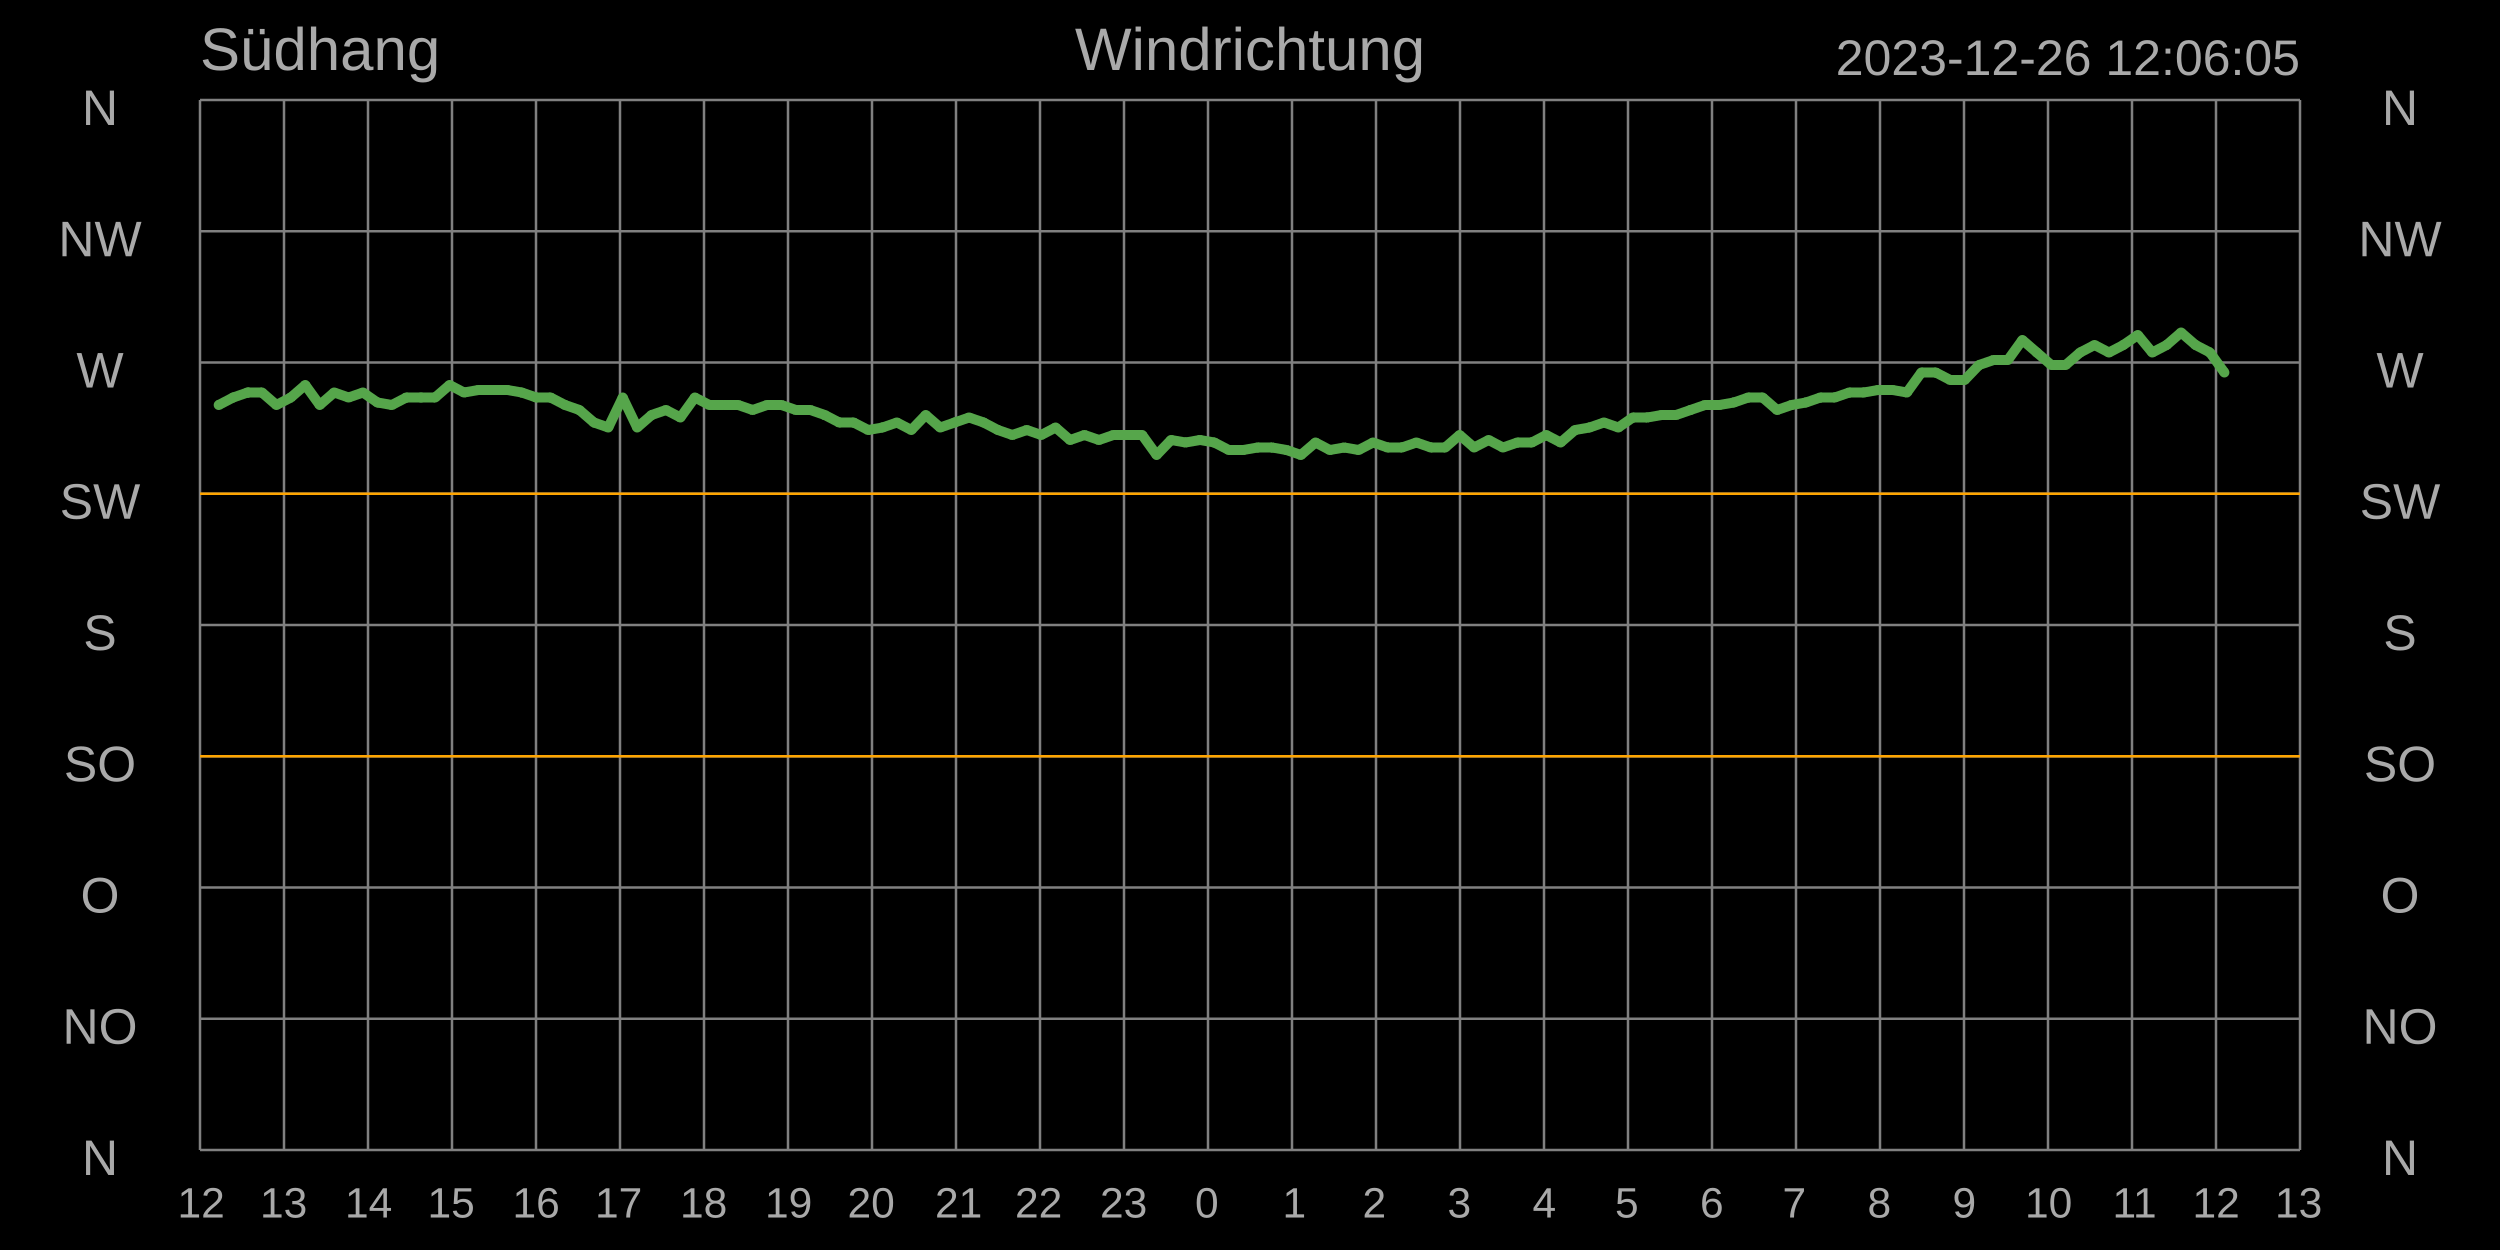
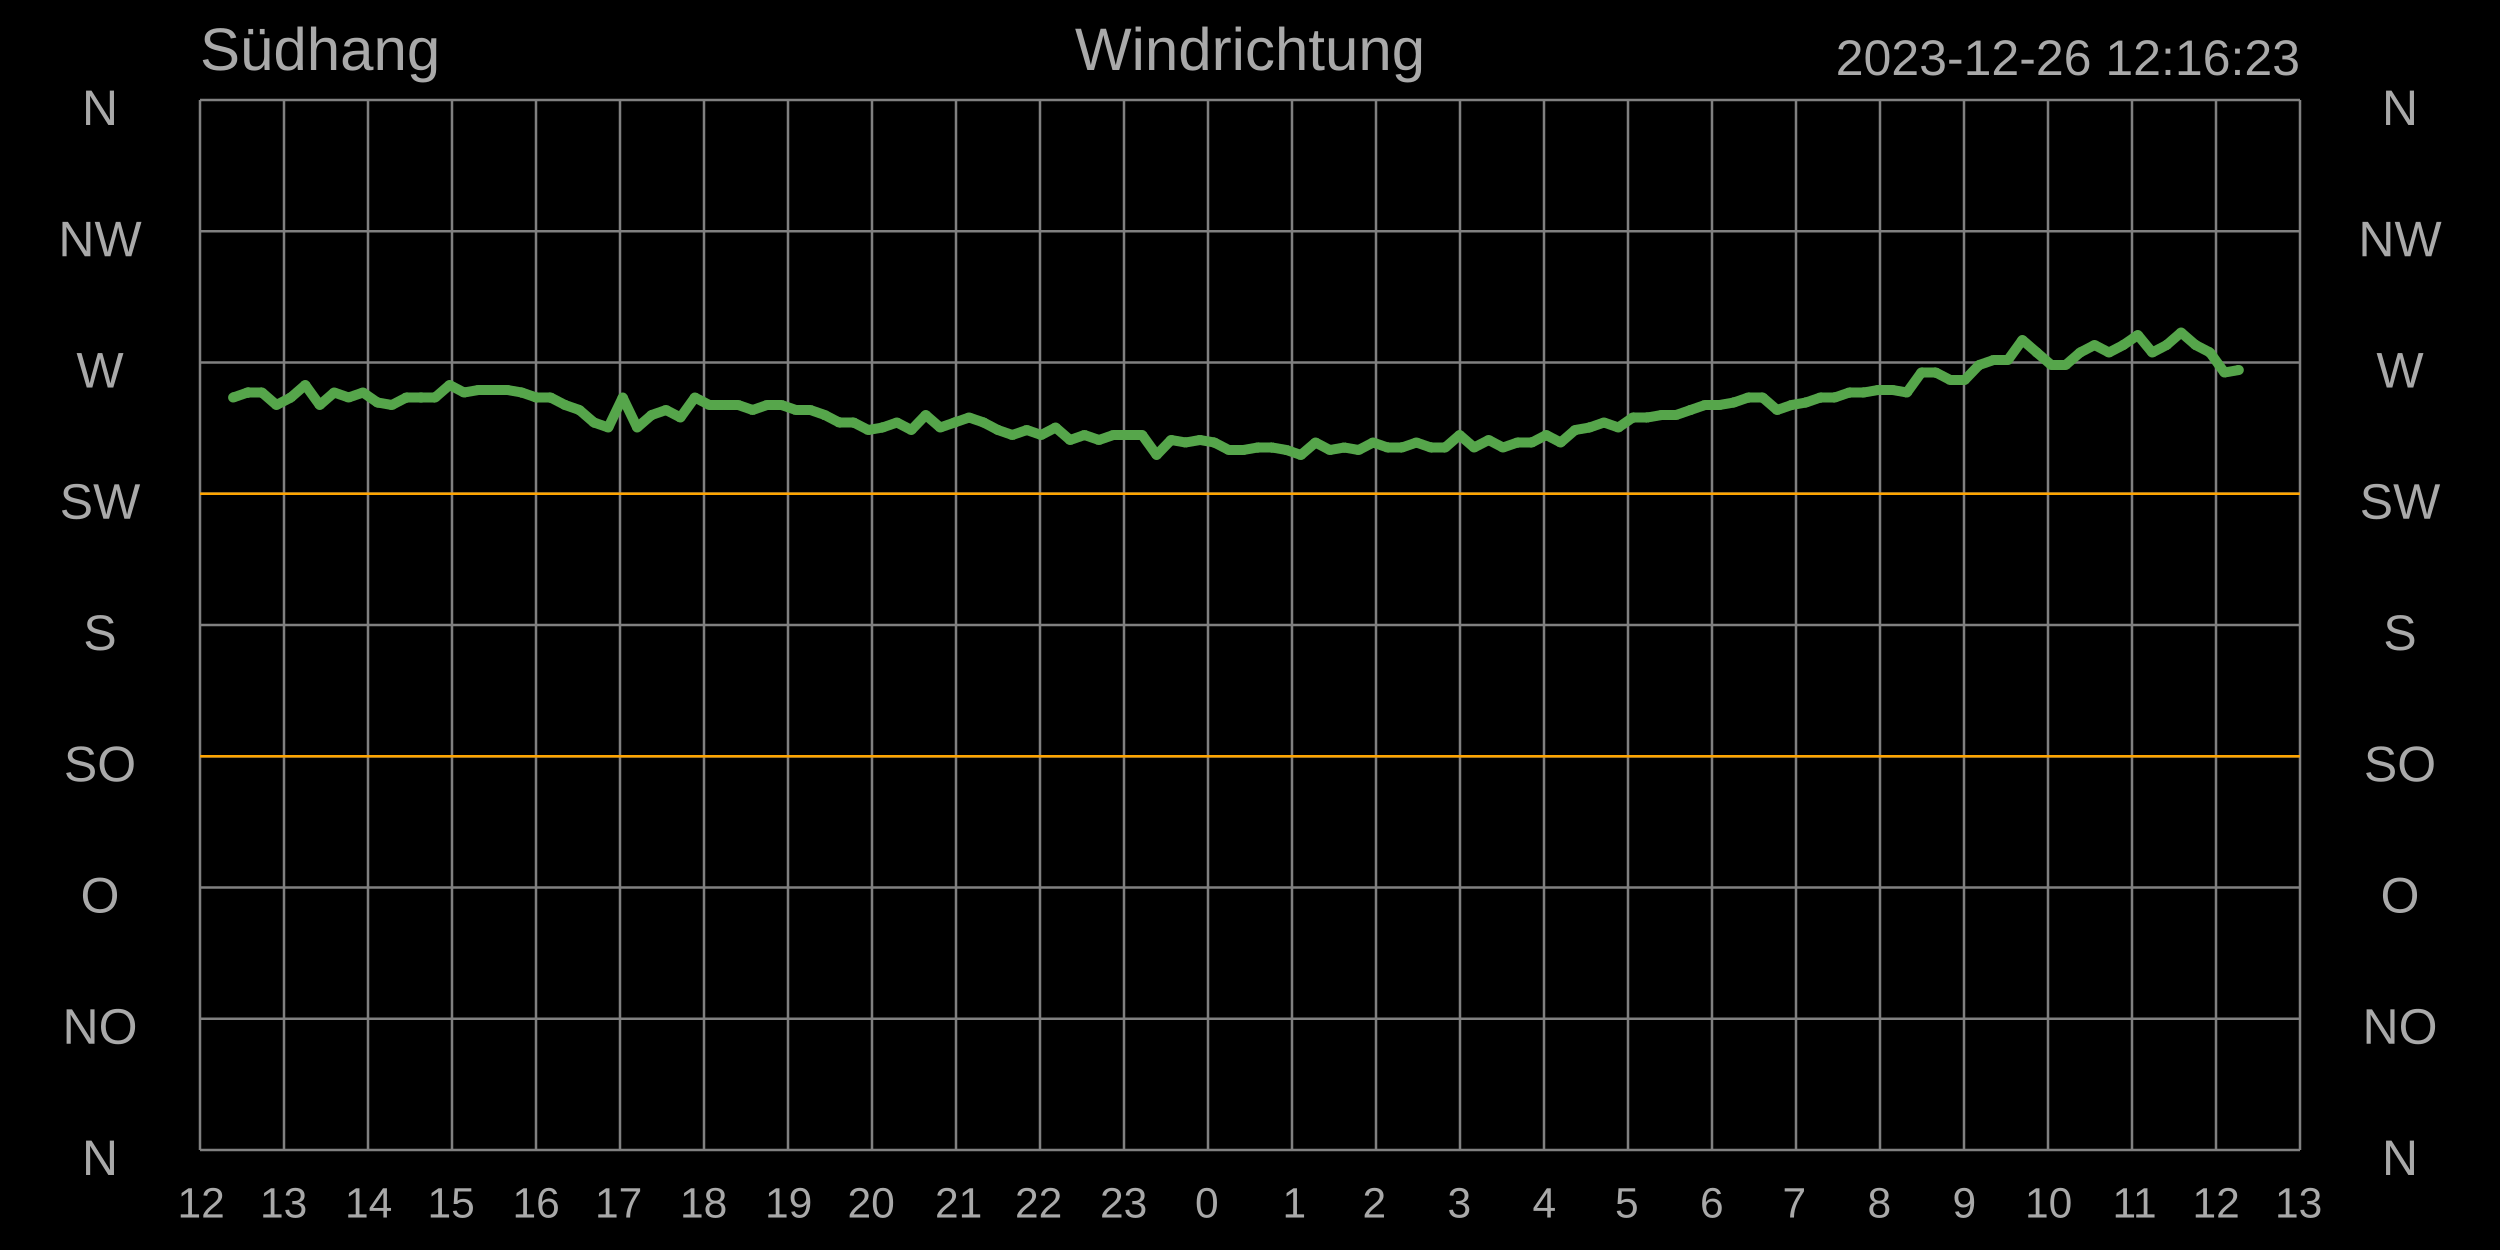
<svg xmlns="http://www.w3.org/2000/svg" baseProfile="full" height="500" version="1.1" width="1000">
  <defs />
  <rect fill="#000000" height="500" width="1000" x="0" y="0" />
  <line stroke="#808080" x1="80" x2="920" y1="40.0" y2="40.0" />
  <line stroke="#808080" x1="80" x2="920" y1="92.5" y2="92.5" />
  <line stroke="#808080" x1="80" x2="920" y1="145.0" y2="145.0" />
  <line stroke="#808080" x1="80" x2="920" y1="197.5" y2="197.5" />
  <line stroke="#808080" x1="80" x2="920" y1="250.0" y2="250.0" />
  <line stroke="#808080" x1="80" x2="920" y1="302.5" y2="302.5" />
  <line stroke="#808080" x1="80" x2="920" y1="355.0" y2="355.0" />
  <line stroke="#808080" x1="80" x2="920" y1="407.5" y2="407.5" />
  <line stroke="#808080" x1="80" x2="920" y1="460.0" y2="460.0" />
  <line stroke="#808080" x1="80.0" x2="80.0" y1="40" y2="460" />
  <line stroke="#808080" x1="113.6" x2="113.6" y1="40" y2="460" />
  <line stroke="#808080" x1="147.2" x2="147.2" y1="40" y2="460" />
  <line stroke="#808080" x1="180.8" x2="180.8" y1="40" y2="460" />
  <line stroke="#808080" x1="214.4" x2="214.4" y1="40" y2="460" />
  <line stroke="#808080" x1="248" x2="248" y1="40" y2="460" />
  <line stroke="#808080" x1="281.6" x2="281.6" y1="40" y2="460" />
  <line stroke="#808080" x1="315.2" x2="315.2" y1="40" y2="460" />
  <line stroke="#808080" x1="348.8" x2="348.8" y1="40" y2="460" />
  <line stroke="#808080" x1="382.4" x2="382.4" y1="40" y2="460" />
  <line stroke="#808080" x1="416" x2="416" y1="40" y2="460" />
  <line stroke="#808080" x1="449.6" x2="449.6" y1="40" y2="460" />
  <line stroke="#808080" x1="483.2" x2="483.2" y1="40" y2="460" />
  <line stroke="#808080" x1="516.8" x2="516.8" y1="40" y2="460" />
  <line stroke="#808080" x1="550.4" x2="550.4" y1="40" y2="460" />
  <line stroke="#808080" x1="584" x2="584" y1="40" y2="460" />
  <line stroke="#808080" x1="617.6" x2="617.6" y1="40" y2="460" />
  <line stroke="#808080" x1="651.2" x2="651.2" y1="40" y2="460" />
  <line stroke="#808080" x1="684.8" x2="684.8" y1="40" y2="460" />
  <line stroke="#808080" x1="718.4" x2="718.4" y1="40" y2="460" />
  <line stroke="#808080" x1="752" x2="752" y1="40" y2="460" />
  <line stroke="#808080" x1="785.6" x2="785.6" y1="40" y2="460" />
  <line stroke="#808080" x1="819.2" x2="819.2" y1="40" y2="460" />
  <line stroke="#808080" x1="852.8" x2="852.8" y1="40" y2="460" />
  <line stroke="#808080" x1="886.4" x2="886.4" y1="40" y2="460" />
  <line stroke="#808080" x1="920" x2="920" y1="40" y2="460" />
  <text fill="#A9A9A9" font-size="20px" style="font-family:Arial" text-anchor="middle" x="40.0" y="50.0"> N</text>
  <text fill="#A9A9A9" font-size="20px" style="font-family:Arial" text-anchor="middle" x="40.0" y="102.5">NW</text>
  <text fill="#A9A9A9" font-size="20px" style="font-family:Arial" text-anchor="middle" x="40.0" y="155.0"> W</text>
  <text fill="#A9A9A9" font-size="20px" style="font-family:Arial" text-anchor="middle" x="40.0" y="207.5">SW</text>
  <text fill="#A9A9A9" font-size="20px" style="font-family:Arial" text-anchor="middle" x="40.0" y="260.0"> S</text>
  <text fill="#A9A9A9" font-size="20px" style="font-family:Arial" text-anchor="middle" x="40.0" y="312.5">SO</text>
  <text fill="#A9A9A9" font-size="20px" style="font-family:Arial" text-anchor="middle" x="40.0" y="365.0"> O</text>
  <text fill="#A9A9A9" font-size="20px" style="font-family:Arial" text-anchor="middle" x="40.0" y="417.5">NO</text>
  <text fill="#A9A9A9" font-size="20px" style="font-family:Arial" text-anchor="middle" x="40.0" y="470.0"> N</text>
  <text fill="#A9A9A9" font-size="20px" style="font-family:Arial" text-anchor="middle" x="960.0" y="50.0"> N</text>
  <text fill="#A9A9A9" font-size="20px" style="font-family:Arial" text-anchor="middle" x="960.0" y="102.5">NW</text>
  <text fill="#A9A9A9" font-size="20px" style="font-family:Arial" text-anchor="middle" x="960.0" y="155.0"> W</text>
  <text fill="#A9A9A9" font-size="20px" style="font-family:Arial" text-anchor="middle" x="960.0" y="207.5">SW</text>
  <text fill="#A9A9A9" font-size="20px" style="font-family:Arial" text-anchor="middle" x="960.0" y="260.0"> S</text>
  <text fill="#A9A9A9" font-size="20px" style="font-family:Arial" text-anchor="middle" x="960.0" y="312.5">SO</text>
  <text fill="#A9A9A9" font-size="20px" style="font-family:Arial" text-anchor="middle" x="960.0" y="365.0"> O</text>
  <text fill="#A9A9A9" font-size="20px" style="font-family:Arial" text-anchor="middle" x="960.0" y="417.5">NO</text>
  <text fill="#A9A9A9" font-size="20px" style="font-family:Arial" text-anchor="middle" x="960.0" y="470.0"> N</text>
  <text fill="#A9A9A9" font-size="17px" style="font-family:Arial" text-anchor="start" x="71" y="487">12</text>
  <text fill="#A9A9A9" font-size="17px" style="font-family:Arial" text-anchor="start" x="104" y="487">13</text>
  <text fill="#A9A9A9" font-size="17px" style="font-family:Arial" text-anchor="start" x="138" y="487">14</text>
  <text fill="#A9A9A9" font-size="17px" style="font-family:Arial" text-anchor="start" x="171" y="487">15</text>
  <text fill="#A9A9A9" font-size="17px" style="font-family:Arial" text-anchor="start" x="205" y="487">16</text>
  <text fill="#A9A9A9" font-size="17px" style="font-family:Arial" text-anchor="start" x="238" y="487">17</text>
  <text fill="#A9A9A9" font-size="17px" style="font-family:Arial" text-anchor="start" x="272" y="487">18</text>
  <text fill="#A9A9A9" font-size="17px" style="font-family:Arial" text-anchor="start" x="306" y="487">19</text>
  <text fill="#A9A9A9" font-size="17px" style="font-family:Arial" text-anchor="start" x="339" y="487">20</text>
  <text fill="#A9A9A9" font-size="17px" style="font-family:Arial" text-anchor="start" x="374" y="487">21</text>
  <text fill="#A9A9A9" font-size="17px" style="font-family:Arial" text-anchor="start" x="406" y="487">22</text>
  <text fill="#A9A9A9" font-size="17px" style="font-family:Arial" text-anchor="start" x="440" y="487">23</text>
  <text fill="#A9A9A9" font-size="17px" style="font-family:Arial" text-anchor="start" x="478" y="487">0</text>
  <text fill="#A9A9A9" font-size="17px" style="font-family:Arial" text-anchor="start" x="513" y="487">1</text>
  <text fill="#A9A9A9" font-size="17px" style="font-family:Arial" text-anchor="start" x="545" y="487">2</text>
  <text fill="#A9A9A9" font-size="17px" style="font-family:Arial" text-anchor="start" x="579" y="487">3</text>
  <text fill="#A9A9A9" font-size="17px" style="font-family:Arial" text-anchor="start" x="613" y="487">4</text>
  <text fill="#A9A9A9" font-size="17px" style="font-family:Arial" text-anchor="start" x="646" y="487">5</text>
  <text fill="#A9A9A9" font-size="17px" style="font-family:Arial" text-anchor="start" x="680" y="487">6</text>
  <text fill="#A9A9A9" font-size="17px" style="font-family:Arial" text-anchor="start" x="713" y="487">7</text>
  <text fill="#A9A9A9" font-size="17px" style="font-family:Arial" text-anchor="start" x="747" y="487">8</text>
  <text fill="#A9A9A9" font-size="17px" style="font-family:Arial" text-anchor="start" x="781" y="487">9</text>
  <text fill="#A9A9A9" font-size="17px" style="font-family:Arial" text-anchor="start" x="810" y="487">10</text>
  <text fill="#A9A9A9" font-size="17px" style="font-family:Arial" text-anchor="start" x="845" y="487">11</text>
  <text fill="#A9A9A9" font-size="17px" style="font-family:Arial" text-anchor="start" x="877" y="487">12</text>
  <text fill="#A9A9A9" font-size="17px" style="font-family:Arial" text-anchor="start" x="910" y="487">13</text>
  <line stroke="#FFA500" x1="80" x2="920" y1="302.5" y2="302.5" />
  <line stroke="#FFA500" x1="80" x2="920" y1="197.5" y2="197.5" />
-   <circle cx="87.476" cy="162" fill="#56a64b" r="2" />
  <circle cx="93.244" cy="159" fill="#56a64b" r="2" />
  <circle cx="99.021" cy="157" fill="#56a64b" r="2" />
  <circle cx="99.199" cy="157" fill="#56a64b" r="2" />
  <circle cx="104.789" cy="157" fill="#56a64b" r="2" />
  <circle cx="110.557" cy="162" fill="#56a64b" r="2" />
  <circle cx="116.335" cy="159" fill="#56a64b" r="2" />
  <circle cx="122.103" cy="154" fill="#56a64b" r="2" />
  <circle cx="127.88" cy="162" fill="#56a64b" r="2" />
  <circle cx="133.648" cy="157" fill="#56a64b" r="2" />
  <circle cx="139.416" cy="159" fill="#56a64b" r="2" />
  <circle cx="145.193" cy="157" fill="#56a64b" r="2" />
  <circle cx="150.961" cy="161" fill="#56a64b" r="2" />
  <circle cx="156.739" cy="162" fill="#56a64b" r="2" />
  <circle cx="162.507" cy="159" fill="#56a64b" r="2" />
  <circle cx="168.396" cy="159" fill="#56a64b" r="2" />
  <circle cx="174.052" cy="159" fill="#56a64b" r="2" />
  <circle cx="179.82" cy="154" fill="#56a64b" r="2" />
  <circle cx="185.597" cy="157" fill="#56a64b" r="2" />
  <circle cx="191.365" cy="156" fill="#56a64b" r="2" />
  <circle cx="197.143" cy="156" fill="#56a64b" r="2" />
  <circle cx="202.911" cy="156" fill="#56a64b" r="2" />
  <circle cx="208.679" cy="157" fill="#56a64b" r="2" />
  <circle cx="214.456" cy="159" fill="#56a64b" r="2" />
  <circle cx="220.224" cy="159" fill="#56a64b" r="2" />
  <circle cx="226.001" cy="162" fill="#56a64b" r="2" />
  <circle cx="231.769" cy="164" fill="#56a64b" r="2" />
  <circle cx="237.547" cy="169" fill="#56a64b" r="2" />
  <circle cx="243.315" cy="171" fill="#56a64b" r="2" />
  <circle cx="249.083" cy="159" fill="#56a64b" r="2" />
  <circle cx="254.86" cy="171" fill="#56a64b" r="2" />
  <circle cx="260.628" cy="166" fill="#56a64b" r="2" />
  <circle cx="266.405" cy="164" fill="#56a64b" r="2" />
  <circle cx="272.173" cy="167" fill="#56a64b" r="2" />
  <circle cx="277.941" cy="159" fill="#56a64b" r="2" />
  <circle cx="283.719" cy="162" fill="#56a64b" r="2" />
  <circle cx="289.487" cy="162" fill="#56a64b" r="2" />
  <circle cx="295.264" cy="162" fill="#56a64b" r="2" />
  <circle cx="301.032" cy="164" fill="#56a64b" r="2" />
  <circle cx="306.8" cy="162" fill="#56a64b" r="2" />
  <circle cx="312.577" cy="162" fill="#56a64b" r="2" />
  <circle cx="318.345" cy="164" fill="#56a64b" r="2" />
  <circle cx="324.123" cy="164" fill="#56a64b" r="2" />
  <circle cx="329.891" cy="166" fill="#56a64b" r="2" />
  <circle cx="335.659" cy="169" fill="#56a64b" r="2" />
  <circle cx="341.436" cy="169" fill="#56a64b" r="2" />
  <circle cx="347.269" cy="172" fill="#56a64b" r="2" />
  <circle cx="352.981" cy="171" fill="#56a64b" r="2" />
  <circle cx="358.749" cy="169" fill="#56a64b" r="2" />
  <circle cx="364.527" cy="172" fill="#56a64b" r="2" />
  <circle cx="370.295" cy="166" fill="#56a64b" r="2" />
  <circle cx="376.063" cy="171" fill="#56a64b" r="2" />
  <circle cx="381.84" cy="169" fill="#56a64b" r="2" />
  <circle cx="387.608" cy="167" fill="#56a64b" r="2" />
  <circle cx="393.441" cy="169" fill="#56a64b" r="2" />
  <circle cx="399.153" cy="172" fill="#56a64b" r="2" />
  <circle cx="404.921" cy="174" fill="#56a64b" r="2" />
  <circle cx="410.699" cy="172" fill="#56a64b" r="2" />
  <circle cx="416.467" cy="174" fill="#56a64b" r="2" />
  <circle cx="422.244" cy="171" fill="#56a64b" r="2" />
  <circle cx="428.012" cy="176" fill="#56a64b" r="2" />
  <circle cx="433.78" cy="174" fill="#56a64b" r="2" />
  <circle cx="439.557" cy="176" fill="#56a64b" r="2" />
  <circle cx="445.325" cy="174" fill="#56a64b" r="2" />
  <circle cx="451.103" cy="174" fill="#56a64b" r="2" />
  <circle cx="456.871" cy="174" fill="#56a64b" r="2" />
  <circle cx="462.639" cy="182" fill="#56a64b" r="2" />
  <circle cx="468.416" cy="176" fill="#56a64b" r="2" />
  <circle cx="474.184" cy="177" fill="#56a64b" r="2" />
  <circle cx="479.961" cy="176" fill="#56a64b" r="2" />
  <circle cx="485.729" cy="177" fill="#56a64b" r="2" />
  <circle cx="491.497" cy="180" fill="#56a64b" r="2" />
  <circle cx="497.275" cy="180" fill="#56a64b" r="2" />
  <circle cx="503.043" cy="179" fill="#56a64b" r="2" />
  <circle cx="508.82" cy="179" fill="#56a64b" r="2" />
  <circle cx="514.588" cy="180" fill="#56a64b" r="2" />
  <circle cx="520.356" cy="182" fill="#56a64b" r="2" />
  <circle cx="526.199" cy="177" fill="#56a64b" r="2" />
  <circle cx="531.901" cy="180" fill="#56a64b" r="2" />
  <circle cx="537.679" cy="179" fill="#56a64b" r="2" />
  <circle cx="543.447" cy="180" fill="#56a64b" r="2" />
  <circle cx="549.215" cy="177" fill="#56a64b" r="2" />
  <circle cx="554.992" cy="179" fill="#56a64b" r="2" />
  <circle cx="560.76" cy="179" fill="#56a64b" r="2" />
  <circle cx="566.537" cy="177" fill="#56a64b" r="2" />
  <circle cx="572.305" cy="179" fill="#56a64b" r="2" />
  <circle cx="578.083" cy="179" fill="#56a64b" r="2" />
  <circle cx="583.851" cy="174" fill="#56a64b" r="2" />
  <circle cx="589.619" cy="179" fill="#56a64b" r="2" />
  <circle cx="595.452" cy="176" fill="#56a64b" r="2" />
  <circle cx="601.164" cy="179" fill="#56a64b" r="2" />
  <circle cx="606.941" cy="177" fill="#56a64b" r="2" />
  <circle cx="612.709" cy="177" fill="#56a64b" r="2" />
  <circle cx="618.477" cy="174" fill="#56a64b" r="2" />
  <circle cx="624.255" cy="177" fill="#56a64b" r="2" />
  <circle cx="630.023" cy="172" fill="#56a64b" r="2" />
  <circle cx="635.8" cy="171" fill="#56a64b" r="2" />
  <circle cx="641.568" cy="169" fill="#56a64b" r="2" />
  <circle cx="647.336" cy="171" fill="#56a64b" r="2" />
  <circle cx="653.113" cy="167" fill="#56a64b" r="2" />
  <circle cx="658.881" cy="167" fill="#56a64b" r="2" />
  <circle cx="664.649" cy="166" fill="#56a64b" r="2" />
  <circle cx="670.427" cy="166" fill="#56a64b" r="2" />
  <circle cx="676.195" cy="164" fill="#56a64b" r="2" />
  <circle cx="681.972" cy="162" fill="#56a64b" r="2" />
  <circle cx="687.74" cy="162" fill="#56a64b" r="2" />
  <circle cx="693.508" cy="161" fill="#56a64b" r="2" />
  <circle cx="699.285" cy="159" fill="#56a64b" r="2" />
  <circle cx="705.053" cy="159" fill="#56a64b" r="2" />
  <circle cx="710.831" cy="164" fill="#56a64b" r="2" />
  <circle cx="716.599" cy="162" fill="#56a64b" r="2" />
  <circle cx="722.367" cy="161" fill="#56a64b" r="2" />
  <circle cx="728.144" cy="159" fill="#56a64b" r="2" />
  <circle cx="733.912" cy="159" fill="#56a64b" r="2" />
  <circle cx="739.689" cy="157" fill="#56a64b" r="2" />
  <circle cx="745.457" cy="157" fill="#56a64b" r="2" />
  <circle cx="751.225" cy="156" fill="#56a64b" r="2" />
  <circle cx="757.003" cy="156" fill="#56a64b" r="2" />
  <circle cx="762.771" cy="157" fill="#56a64b" r="2" />
  <circle cx="768.548" cy="149" fill="#56a64b" r="2" />
  <circle cx="774.316" cy="149" fill="#56a64b" r="2" />
  <circle cx="780.084" cy="152" fill="#56a64b" r="2" />
  <circle cx="785.861" cy="152" fill="#56a64b" r="2" />
  <circle cx="791.629" cy="146" fill="#56a64b" r="2" />
  <circle cx="797.407" cy="144" fill="#56a64b" r="2" />
  <circle cx="803.175" cy="144" fill="#56a64b" r="2" />
  <circle cx="808.943" cy="136" fill="#56a64b" r="2" />
  <circle cx="814.72" cy="141" fill="#56a64b" r="2" />
  <circle cx="820.488" cy="146" fill="#56a64b" r="2" />
  <circle cx="826.265" cy="146" fill="#56a64b" r="2" />
  <circle cx="832.033" cy="141" fill="#56a64b" r="2" />
  <circle cx="837.811" cy="138" fill="#56a64b" r="2" />
  <circle cx="843.579" cy="141" fill="#56a64b" r="2" />
  <circle cx="849.347" cy="138" fill="#56a64b" r="2" />
  <circle cx="855.124" cy="134" fill="#56a64b" r="2" />
  <circle cx="860.892" cy="141" fill="#56a64b" r="2" />
  <circle cx="866.669" cy="138" fill="#56a64b" r="2" />
  <circle cx="872.437" cy="133" fill="#56a64b" r="2" />
  <circle cx="878.205" cy="138" fill="#56a64b" r="2" />
  <circle cx="883.983" cy="141" fill="#56a64b" r="2" />
  <circle cx="889.751" cy="149" fill="#56a64b" r="2" />
-   <line stroke="#56a64b" stroke-width="4" x1="87.476" x2="93.244" y1="162" y2="159" />
+   <circle cx="895.528" cy="148" fill="#56a64b" r="2" />
  <line stroke="#56a64b" stroke-width="4" x1="93.244" x2="99.021" y1="159" y2="157" />
  <line stroke="#56a64b" stroke-width="4" x1="99.021" x2="99.199" y1="157" y2="157" />
  <line stroke="#56a64b" stroke-width="4" x1="99.199" x2="104.789" y1="157" y2="157" />
  <line stroke="#56a64b" stroke-width="4" x1="104.789" x2="110.557" y1="157" y2="162" />
  <line stroke="#56a64b" stroke-width="4" x1="110.557" x2="116.335" y1="162" y2="159" />
  <line stroke="#56a64b" stroke-width="4" x1="116.335" x2="122.103" y1="159" y2="154" />
  <line stroke="#56a64b" stroke-width="4" x1="122.103" x2="127.88" y1="154" y2="162" />
  <line stroke="#56a64b" stroke-width="4" x1="127.88" x2="133.648" y1="162" y2="157" />
  <line stroke="#56a64b" stroke-width="4" x1="133.648" x2="139.416" y1="157" y2="159" />
  <line stroke="#56a64b" stroke-width="4" x1="139.416" x2="145.193" y1="159" y2="157" />
  <line stroke="#56a64b" stroke-width="4" x1="145.193" x2="150.961" y1="157" y2="161" />
  <line stroke="#56a64b" stroke-width="4" x1="150.961" x2="156.739" y1="161" y2="162" />
  <line stroke="#56a64b" stroke-width="4" x1="156.739" x2="162.507" y1="162" y2="159" />
  <line stroke="#56a64b" stroke-width="4" x1="162.507" x2="168.396" y1="159" y2="159" />
  <line stroke="#56a64b" stroke-width="4" x1="168.396" x2="174.052" y1="159" y2="159" />
  <line stroke="#56a64b" stroke-width="4" x1="174.052" x2="179.82" y1="159" y2="154" />
  <line stroke="#56a64b" stroke-width="4" x1="179.82" x2="185.597" y1="154" y2="157" />
  <line stroke="#56a64b" stroke-width="4" x1="185.597" x2="191.365" y1="157" y2="156" />
  <line stroke="#56a64b" stroke-width="4" x1="191.365" x2="197.143" y1="156" y2="156" />
  <line stroke="#56a64b" stroke-width="4" x1="197.143" x2="202.911" y1="156" y2="156" />
  <line stroke="#56a64b" stroke-width="4" x1="202.911" x2="208.679" y1="156" y2="157" />
  <line stroke="#56a64b" stroke-width="4" x1="208.679" x2="214.456" y1="157" y2="159" />
  <line stroke="#56a64b" stroke-width="4" x1="214.456" x2="220.224" y1="159" y2="159" />
  <line stroke="#56a64b" stroke-width="4" x1="220.224" x2="226.001" y1="159" y2="162" />
  <line stroke="#56a64b" stroke-width="4" x1="226.001" x2="231.769" y1="162" y2="164" />
  <line stroke="#56a64b" stroke-width="4" x1="231.769" x2="237.547" y1="164" y2="169" />
  <line stroke="#56a64b" stroke-width="4" x1="237.547" x2="243.315" y1="169" y2="171" />
  <line stroke="#56a64b" stroke-width="4" x1="243.315" x2="249.083" y1="171" y2="159" />
  <line stroke="#56a64b" stroke-width="4" x1="249.083" x2="254.86" y1="159" y2="171" />
  <line stroke="#56a64b" stroke-width="4" x1="254.86" x2="260.628" y1="171" y2="166" />
  <line stroke="#56a64b" stroke-width="4" x1="260.628" x2="266.405" y1="166" y2="164" />
  <line stroke="#56a64b" stroke-width="4" x1="266.405" x2="272.173" y1="164" y2="167" />
  <line stroke="#56a64b" stroke-width="4" x1="272.173" x2="277.941" y1="167" y2="159" />
  <line stroke="#56a64b" stroke-width="4" x1="277.941" x2="283.719" y1="159" y2="162" />
  <line stroke="#56a64b" stroke-width="4" x1="283.719" x2="289.487" y1="162" y2="162" />
  <line stroke="#56a64b" stroke-width="4" x1="289.487" x2="295.264" y1="162" y2="162" />
  <line stroke="#56a64b" stroke-width="4" x1="295.264" x2="301.032" y1="162" y2="164" />
  <line stroke="#56a64b" stroke-width="4" x1="301.032" x2="306.8" y1="164" y2="162" />
  <line stroke="#56a64b" stroke-width="4" x1="306.8" x2="312.577" y1="162" y2="162" />
  <line stroke="#56a64b" stroke-width="4" x1="312.577" x2="318.345" y1="162" y2="164" />
  <line stroke="#56a64b" stroke-width="4" x1="318.345" x2="324.123" y1="164" y2="164" />
  <line stroke="#56a64b" stroke-width="4" x1="324.123" x2="329.891" y1="164" y2="166" />
  <line stroke="#56a64b" stroke-width="4" x1="329.891" x2="335.659" y1="166" y2="169" />
  <line stroke="#56a64b" stroke-width="4" x1="335.659" x2="341.436" y1="169" y2="169" />
  <line stroke="#56a64b" stroke-width="4" x1="341.436" x2="347.269" y1="169" y2="172" />
  <line stroke="#56a64b" stroke-width="4" x1="347.269" x2="352.981" y1="172" y2="171" />
  <line stroke="#56a64b" stroke-width="4" x1="352.981" x2="358.749" y1="171" y2="169" />
  <line stroke="#56a64b" stroke-width="4" x1="358.749" x2="364.527" y1="169" y2="172" />
  <line stroke="#56a64b" stroke-width="4" x1="364.527" x2="370.295" y1="172" y2="166" />
  <line stroke="#56a64b" stroke-width="4" x1="370.295" x2="376.063" y1="166" y2="171" />
  <line stroke="#56a64b" stroke-width="4" x1="376.063" x2="381.84" y1="171" y2="169" />
  <line stroke="#56a64b" stroke-width="4" x1="381.84" x2="387.608" y1="169" y2="167" />
  <line stroke="#56a64b" stroke-width="4" x1="387.608" x2="393.441" y1="167" y2="169" />
  <line stroke="#56a64b" stroke-width="4" x1="393.441" x2="399.153" y1="169" y2="172" />
  <line stroke="#56a64b" stroke-width="4" x1="399.153" x2="404.921" y1="172" y2="174" />
  <line stroke="#56a64b" stroke-width="4" x1="404.921" x2="410.699" y1="174" y2="172" />
  <line stroke="#56a64b" stroke-width="4" x1="410.699" x2="416.467" y1="172" y2="174" />
  <line stroke="#56a64b" stroke-width="4" x1="416.467" x2="422.244" y1="174" y2="171" />
  <line stroke="#56a64b" stroke-width="4" x1="422.244" x2="428.012" y1="171" y2="176" />
  <line stroke="#56a64b" stroke-width="4" x1="428.012" x2="433.78" y1="176" y2="174" />
  <line stroke="#56a64b" stroke-width="4" x1="433.78" x2="439.557" y1="174" y2="176" />
  <line stroke="#56a64b" stroke-width="4" x1="439.557" x2="445.325" y1="176" y2="174" />
  <line stroke="#56a64b" stroke-width="4" x1="445.325" x2="451.103" y1="174" y2="174" />
  <line stroke="#56a64b" stroke-width="4" x1="451.103" x2="456.871" y1="174" y2="174" />
  <line stroke="#56a64b" stroke-width="4" x1="456.871" x2="462.639" y1="174" y2="182" />
  <line stroke="#56a64b" stroke-width="4" x1="462.639" x2="468.416" y1="182" y2="176" />
  <line stroke="#56a64b" stroke-width="4" x1="468.416" x2="474.184" y1="176" y2="177" />
  <line stroke="#56a64b" stroke-width="4" x1="474.184" x2="479.961" y1="177" y2="176" />
  <line stroke="#56a64b" stroke-width="4" x1="479.961" x2="485.729" y1="176" y2="177" />
  <line stroke="#56a64b" stroke-width="4" x1="485.729" x2="491.497" y1="177" y2="180" />
  <line stroke="#56a64b" stroke-width="4" x1="491.497" x2="497.275" y1="180" y2="180" />
  <line stroke="#56a64b" stroke-width="4" x1="497.275" x2="503.043" y1="180" y2="179" />
  <line stroke="#56a64b" stroke-width="4" x1="503.043" x2="508.82" y1="179" y2="179" />
  <line stroke="#56a64b" stroke-width="4" x1="508.82" x2="514.588" y1="179" y2="180" />
  <line stroke="#56a64b" stroke-width="4" x1="514.588" x2="520.356" y1="180" y2="182" />
  <line stroke="#56a64b" stroke-width="4" x1="520.356" x2="526.199" y1="182" y2="177" />
  <line stroke="#56a64b" stroke-width="4" x1="526.199" x2="531.901" y1="177" y2="180" />
  <line stroke="#56a64b" stroke-width="4" x1="531.901" x2="537.679" y1="180" y2="179" />
  <line stroke="#56a64b" stroke-width="4" x1="537.679" x2="543.447" y1="179" y2="180" />
  <line stroke="#56a64b" stroke-width="4" x1="543.447" x2="549.215" y1="180" y2="177" />
  <line stroke="#56a64b" stroke-width="4" x1="549.215" x2="554.992" y1="177" y2="179" />
  <line stroke="#56a64b" stroke-width="4" x1="554.992" x2="560.76" y1="179" y2="179" />
  <line stroke="#56a64b" stroke-width="4" x1="560.76" x2="566.537" y1="179" y2="177" />
  <line stroke="#56a64b" stroke-width="4" x1="566.537" x2="572.305" y1="177" y2="179" />
  <line stroke="#56a64b" stroke-width="4" x1="572.305" x2="578.083" y1="179" y2="179" />
  <line stroke="#56a64b" stroke-width="4" x1="578.083" x2="583.851" y1="179" y2="174" />
  <line stroke="#56a64b" stroke-width="4" x1="583.851" x2="589.619" y1="174" y2="179" />
  <line stroke="#56a64b" stroke-width="4" x1="589.619" x2="595.452" y1="179" y2="176" />
  <line stroke="#56a64b" stroke-width="4" x1="595.452" x2="601.164" y1="176" y2="179" />
  <line stroke="#56a64b" stroke-width="4" x1="601.164" x2="606.941" y1="179" y2="177" />
  <line stroke="#56a64b" stroke-width="4" x1="606.941" x2="612.709" y1="177" y2="177" />
  <line stroke="#56a64b" stroke-width="4" x1="612.709" x2="618.477" y1="177" y2="174" />
  <line stroke="#56a64b" stroke-width="4" x1="618.477" x2="624.255" y1="174" y2="177" />
  <line stroke="#56a64b" stroke-width="4" x1="624.255" x2="630.023" y1="177" y2="172" />
  <line stroke="#56a64b" stroke-width="4" x1="630.023" x2="635.8" y1="172" y2="171" />
  <line stroke="#56a64b" stroke-width="4" x1="635.8" x2="641.568" y1="171" y2="169" />
  <line stroke="#56a64b" stroke-width="4" x1="641.568" x2="647.336" y1="169" y2="171" />
  <line stroke="#56a64b" stroke-width="4" x1="647.336" x2="653.113" y1="171" y2="167" />
  <line stroke="#56a64b" stroke-width="4" x1="653.113" x2="658.881" y1="167" y2="167" />
  <line stroke="#56a64b" stroke-width="4" x1="658.881" x2="664.649" y1="167" y2="166" />
  <line stroke="#56a64b" stroke-width="4" x1="664.649" x2="670.427" y1="166" y2="166" />
  <line stroke="#56a64b" stroke-width="4" x1="670.427" x2="676.195" y1="166" y2="164" />
  <line stroke="#56a64b" stroke-width="4" x1="676.195" x2="681.972" y1="164" y2="162" />
  <line stroke="#56a64b" stroke-width="4" x1="681.972" x2="687.74" y1="162" y2="162" />
  <line stroke="#56a64b" stroke-width="4" x1="687.74" x2="693.508" y1="162" y2="161" />
  <line stroke="#56a64b" stroke-width="4" x1="693.508" x2="699.285" y1="161" y2="159" />
  <line stroke="#56a64b" stroke-width="4" x1="699.285" x2="705.053" y1="159" y2="159" />
  <line stroke="#56a64b" stroke-width="4" x1="705.053" x2="710.831" y1="159" y2="164" />
  <line stroke="#56a64b" stroke-width="4" x1="710.831" x2="716.599" y1="164" y2="162" />
  <line stroke="#56a64b" stroke-width="4" x1="716.599" x2="722.367" y1="162" y2="161" />
  <line stroke="#56a64b" stroke-width="4" x1="722.367" x2="728.144" y1="161" y2="159" />
  <line stroke="#56a64b" stroke-width="4" x1="728.144" x2="733.912" y1="159" y2="159" />
  <line stroke="#56a64b" stroke-width="4" x1="733.912" x2="739.689" y1="159" y2="157" />
  <line stroke="#56a64b" stroke-width="4" x1="739.689" x2="745.457" y1="157" y2="157" />
  <line stroke="#56a64b" stroke-width="4" x1="745.457" x2="751.225" y1="157" y2="156" />
  <line stroke="#56a64b" stroke-width="4" x1="751.225" x2="757.003" y1="156" y2="156" />
  <line stroke="#56a64b" stroke-width="4" x1="757.003" x2="762.771" y1="156" y2="157" />
  <line stroke="#56a64b" stroke-width="4" x1="762.771" x2="768.548" y1="157" y2="149" />
  <line stroke="#56a64b" stroke-width="4" x1="768.548" x2="774.316" y1="149" y2="149" />
  <line stroke="#56a64b" stroke-width="4" x1="774.316" x2="780.084" y1="149" y2="152" />
  <line stroke="#56a64b" stroke-width="4" x1="780.084" x2="785.861" y1="152" y2="152" />
  <line stroke="#56a64b" stroke-width="4" x1="785.861" x2="791.629" y1="152" y2="146" />
  <line stroke="#56a64b" stroke-width="4" x1="791.629" x2="797.407" y1="146" y2="144" />
  <line stroke="#56a64b" stroke-width="4" x1="797.407" x2="803.175" y1="144" y2="144" />
  <line stroke="#56a64b" stroke-width="4" x1="803.175" x2="808.943" y1="144" y2="136" />
  <line stroke="#56a64b" stroke-width="4" x1="808.943" x2="814.72" y1="136" y2="141" />
  <line stroke="#56a64b" stroke-width="4" x1="814.72" x2="820.488" y1="141" y2="146" />
  <line stroke="#56a64b" stroke-width="4" x1="820.488" x2="826.265" y1="146" y2="146" />
  <line stroke="#56a64b" stroke-width="4" x1="826.265" x2="832.033" y1="146" y2="141" />
  <line stroke="#56a64b" stroke-width="4" x1="832.033" x2="837.811" y1="141" y2="138" />
  <line stroke="#56a64b" stroke-width="4" x1="837.811" x2="843.579" y1="138" y2="141" />
  <line stroke="#56a64b" stroke-width="4" x1="843.579" x2="849.347" y1="141" y2="138" />
  <line stroke="#56a64b" stroke-width="4" x1="849.347" x2="855.124" y1="138" y2="134" />
  <line stroke="#56a64b" stroke-width="4" x1="855.124" x2="860.892" y1="134" y2="141" />
  <line stroke="#56a64b" stroke-width="4" x1="860.892" x2="866.669" y1="141" y2="138" />
  <line stroke="#56a64b" stroke-width="4" x1="866.669" x2="872.437" y1="138" y2="133" />
  <line stroke="#56a64b" stroke-width="4" x1="872.437" x2="878.205" y1="133" y2="138" />
  <line stroke="#56a64b" stroke-width="4" x1="878.205" x2="883.983" y1="138" y2="141" />
  <line stroke="#56a64b" stroke-width="4" x1="883.983" x2="889.751" y1="141" y2="149" />
-   <text fill="#A9A9A9" font-size="20px" style="font-family:Arial" text-anchor="end" x="920" y="30.0">2023-12-26 12:06:05</text>
+   <line stroke="#56a64b" stroke-width="4" x1="889.751" x2="895.528" y1="149" y2="148" />
+   <text fill="#A9A9A9" font-size="20px" style="font-family:Arial" text-anchor="end" x="920" y="30.0">2023-12-26 12:16:23</text>
  <text fill="#A9A9A9" font-size="24px" style="font-family:Arial" text-anchor="middle" x="500.0" y="28.0">Windrichtung</text>
  <text fill="#A9A9A9" font-size="24px" style="font-family:Arial" text-anchor="start" x="80" y="28.0">Südhang</text>
</svg>
